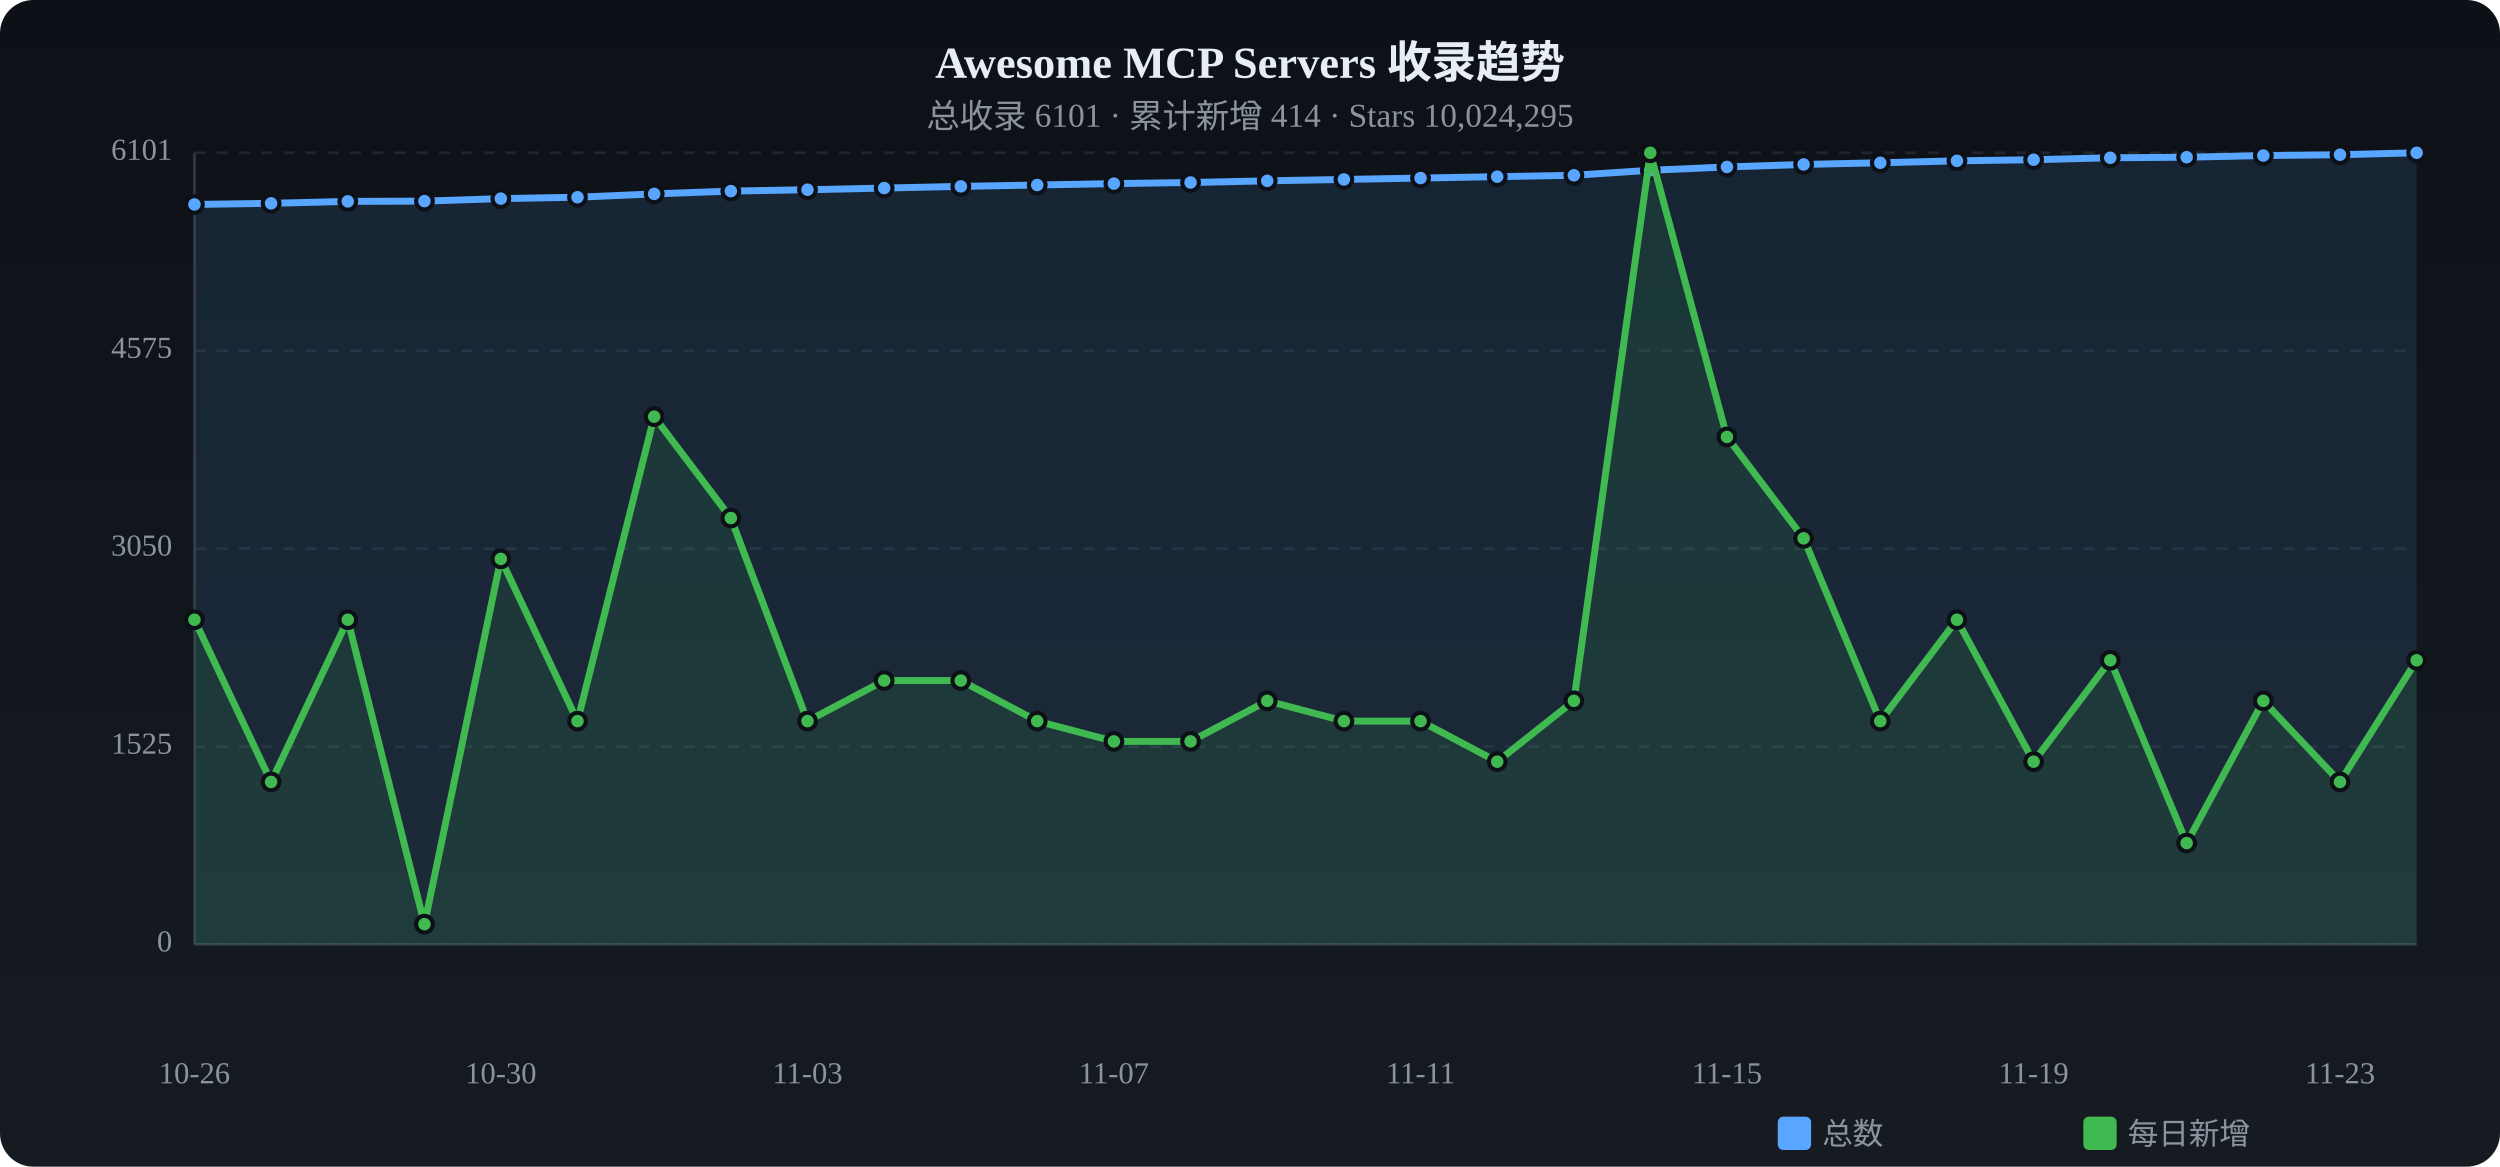
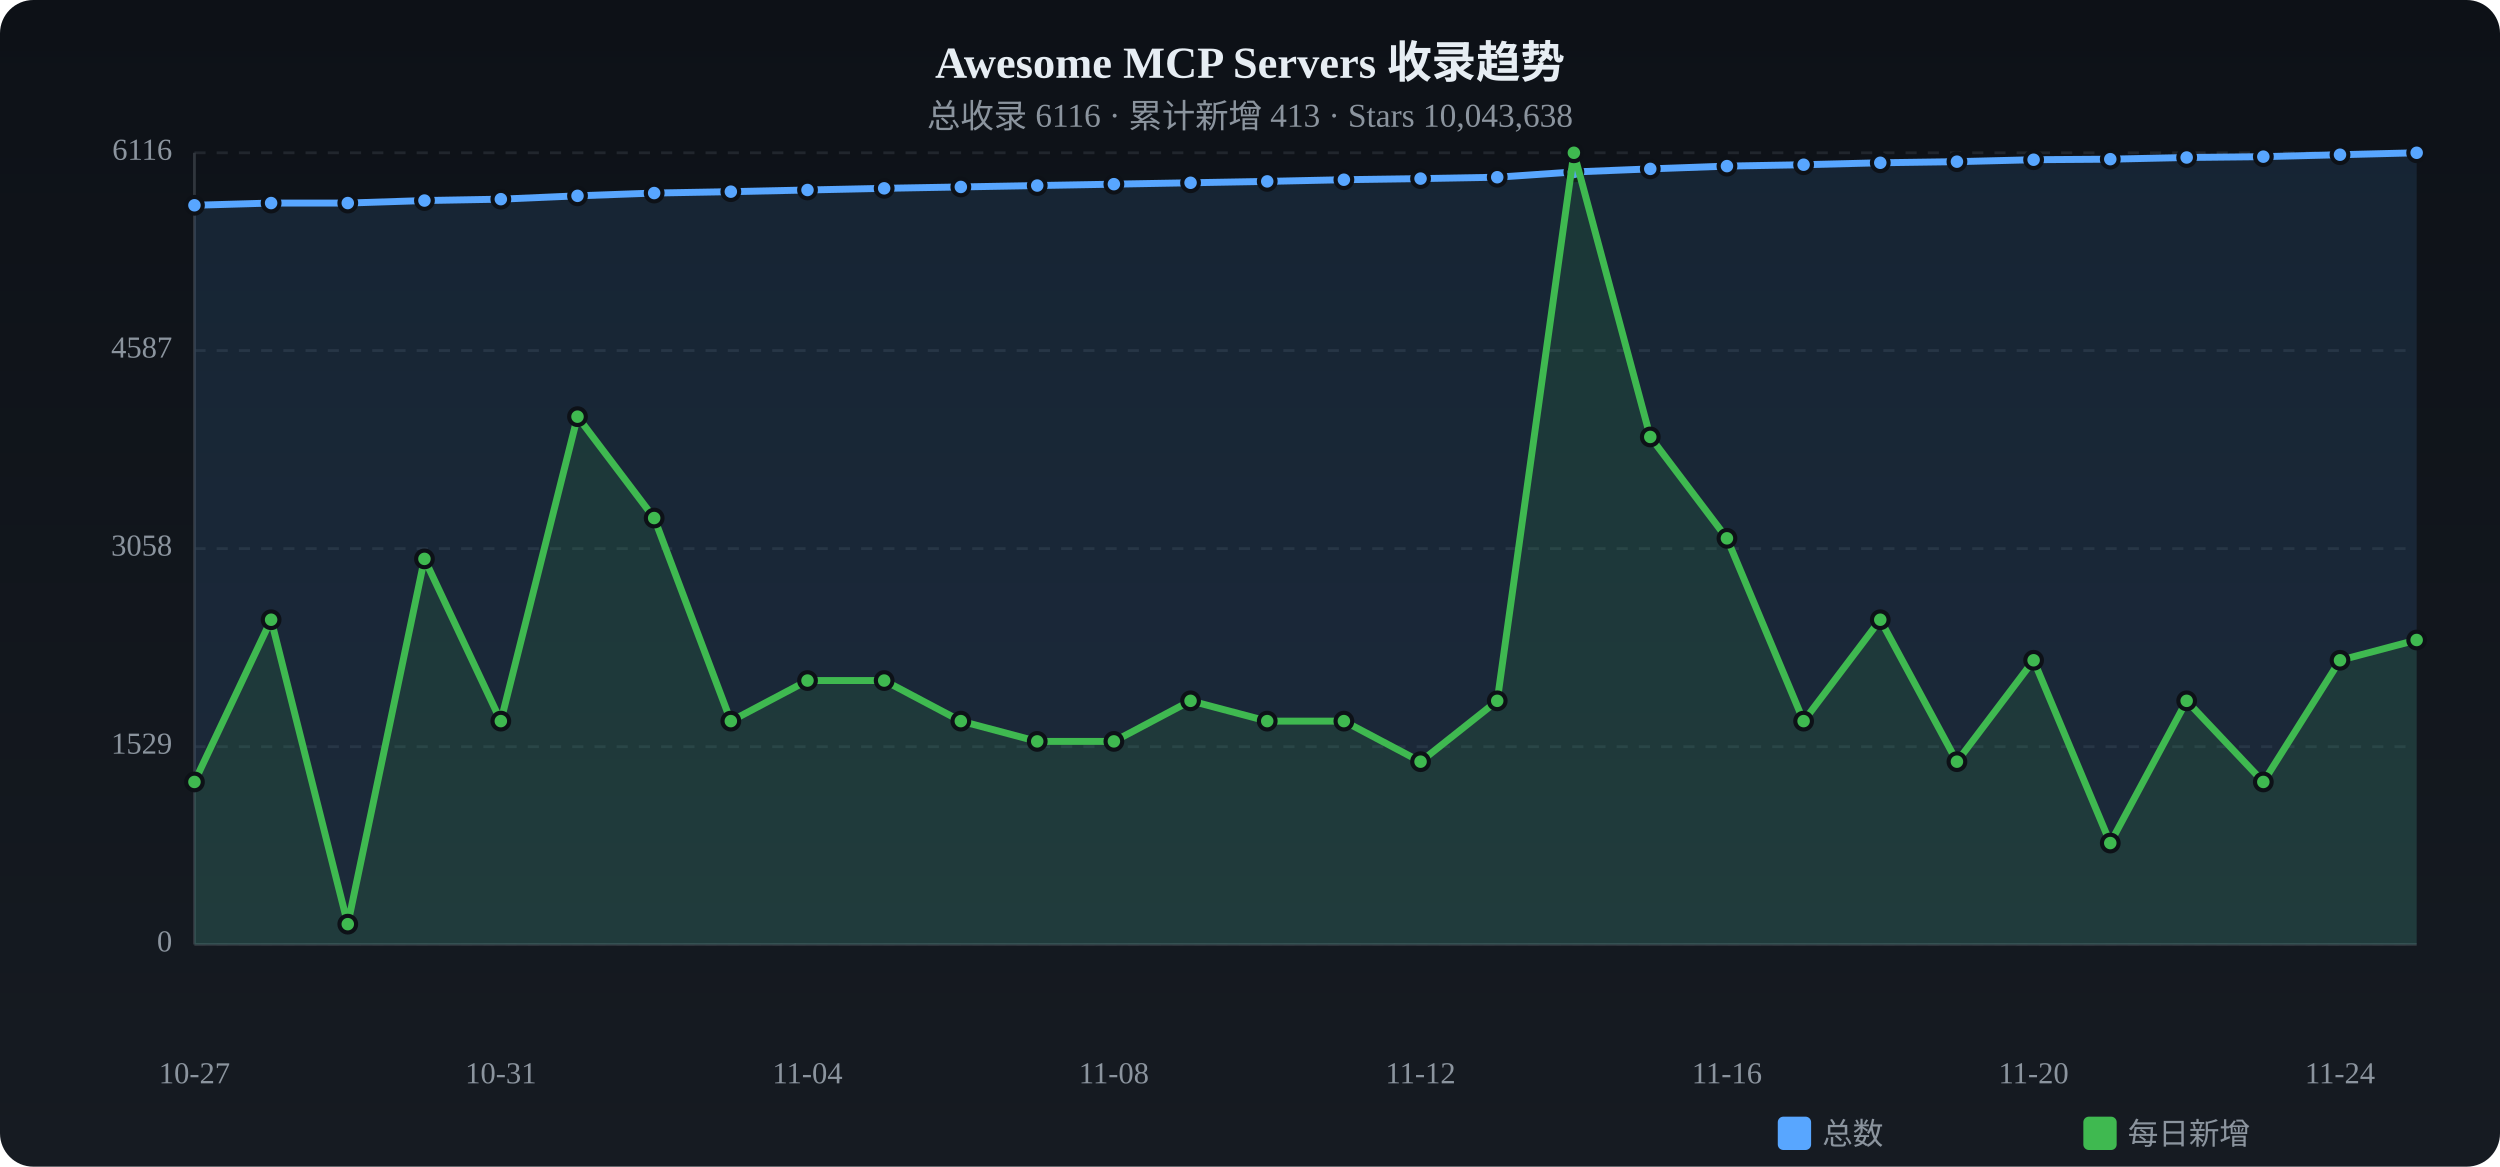
<svg xmlns="http://www.w3.org/2000/svg" viewBox="0 0 900 420" width="900" height="420">
  <defs>
    <linearGradient id="tbg" x1="0%" y1="0%" x2="0%" y2="100%">
      <stop offset="0%" stop-color="#0d1117" />
      <stop offset="100%" stop-color="#161b22" />
    </linearGradient>
  </defs>
  <rect width="900" height="420" rx="12" fill="url(#tbg)" />
  <text x="450.0" y="28" text-anchor="middle" fill="#e6edf3" font-size="16" font-weight="bold">Awesome MCP Servers 收录趋势</text>
-   <text x="450.0" y="46" text-anchor="middle" fill="#8b949e" font-size="12">总收录 6101 · 累计新增 414 · Stars 10,024,295</text>
+   <text x="450.0" y="46" text-anchor="middle" fill="#8b949e" font-size="12">总收录 6116 · 累计新增 413 · Stars 10,043,638</text>
  <text x="62" y="340.0" text-anchor="end" fill="#8b949e" font-size="11" dominant-baseline="middle">0</text>
  <line x1="70" y1="340.0" x2="870" y2="340.0" stroke="#21262d" stroke-dasharray="4 4" />
-   <text x="62" y="268.8" text-anchor="end" fill="#8b949e" font-size="11" dominant-baseline="middle">1525</text>
+   <text x="62" y="268.8" text-anchor="end" fill="#8b949e" font-size="11" dominant-baseline="middle">1529</text>
  <line x1="70" y1="268.8" x2="870" y2="268.8" stroke="#21262d" stroke-dasharray="4 4" />
-   <text x="62" y="197.5" text-anchor="end" fill="#8b949e" font-size="11" dominant-baseline="middle">3050</text>
+   <text x="62" y="197.5" text-anchor="end" fill="#8b949e" font-size="11" dominant-baseline="middle">3058</text>
  <line x1="70" y1="197.5" x2="870" y2="197.5" stroke="#21262d" stroke-dasharray="4 4" />
-   <text x="62" y="126.3" text-anchor="end" fill="#8b949e" font-size="11" dominant-baseline="middle">4575</text>
-   <line x1="70" y1="126.3" x2="870" y2="126.3" stroke="#21262d" stroke-dasharray="4 4" />
-   <text x="62" y="55.0" text-anchor="end" fill="#8b949e" font-size="11" dominant-baseline="middle">6101</text>
+   <text x="62" y="126.2" text-anchor="end" fill="#8b949e" font-size="11" dominant-baseline="middle">4587</text>
+   <line x1="70" y1="126.2" x2="870" y2="126.2" stroke="#21262d" stroke-dasharray="4 4" />
+   <text x="62" y="55.0" text-anchor="end" fill="#8b949e" font-size="11" dominant-baseline="middle">6116</text>
  <line x1="70" y1="55.0" x2="870" y2="55.0" stroke="#21262d" stroke-dasharray="4 4" />
  <line x1="70" y1="55" x2="70" y2="340" stroke="#30363d" />
  <line x1="70" y1="340" x2="870" y2="340" stroke="#30363d" />
-   <path d="M70.0,73.6 L97.6,73.2 L125.2,72.5 L152.8,72.4 L180.3,71.5 L207.9,71.0 L235.5,69.8 L263.1,68.8 L290.7,68.3 L318.3,67.7 L345.9,67.1 L373.4,66.6 L401.0,66.1 L428.6,65.7 L456.2,65.1 L483.8,64.6 L511.4,64.1 L539.0,63.6 L566.6,63.1 L594.1,61.3 L621.7,60.1 L649.3,59.2 L676.9,58.6 L704.5,57.9 L732.1,57.5 L759.7,56.8 L787.2,56.6 L814.8,56.0 L842.4,55.7 L870.0,55.0 L870.0,340 L70.0,340 Z" fill="#58a6ff" opacity="0.12" />
-   <polyline points="70.0,73.6 97.6,73.2 125.2,72.5 152.8,72.4 180.3,71.5 207.9,71.0 235.5,69.8 263.1,68.8 290.7,68.3 318.3,67.7 345.9,67.1 373.4,66.6 401.0,66.1 428.6,65.7 456.2,65.1 483.8,64.6 511.4,64.1 539.0,63.6 566.6,63.1 594.1,61.3 621.7,60.1 649.3,59.2 676.9,58.6 704.5,57.9 732.1,57.5 759.7,56.8 787.2,56.6 814.8,56.0 842.4,55.7 870.0,55.0" fill="none" stroke="#58a6ff" stroke-width="2.5" stroke-linecap="round" stroke-linejoin="round" />
-   <circle cx="70.0" cy="73.6" r="3" fill="#58a6ff" stroke="#0d1117" stroke-width="1.5" />
-   <circle cx="97.6" cy="73.2" r="3" fill="#58a6ff" stroke="#0d1117" stroke-width="1.5" />
-   <circle cx="125.2" cy="72.5" r="3" fill="#58a6ff" stroke="#0d1117" stroke-width="1.5" />
-   <circle cx="152.8" cy="72.4" r="3" fill="#58a6ff" stroke="#0d1117" stroke-width="1.5" />
-   <circle cx="180.3" cy="71.5" r="3" fill="#58a6ff" stroke="#0d1117" stroke-width="1.5" />
-   <circle cx="207.9" cy="71.0" r="3" fill="#58a6ff" stroke="#0d1117" stroke-width="1.5" />
-   <circle cx="235.5" cy="69.8" r="3" fill="#58a6ff" stroke="#0d1117" stroke-width="1.5" />
-   <circle cx="263.1" cy="68.8" r="3" fill="#58a6ff" stroke="#0d1117" stroke-width="1.5" />
-   <circle cx="290.7" cy="68.3" r="3" fill="#58a6ff" stroke="#0d1117" stroke-width="1.5" />
-   <circle cx="318.3" cy="67.7" r="3" fill="#58a6ff" stroke="#0d1117" stroke-width="1.5" />
-   <circle cx="345.9" cy="67.1" r="3" fill="#58a6ff" stroke="#0d1117" stroke-width="1.5" />
-   <circle cx="373.4" cy="66.6" r="3" fill="#58a6ff" stroke="#0d1117" stroke-width="1.5" />
-   <circle cx="401.0" cy="66.1" r="3" fill="#58a6ff" stroke="#0d1117" stroke-width="1.5" />
-   <circle cx="428.6" cy="65.7" r="3" fill="#58a6ff" stroke="#0d1117" stroke-width="1.5" />
-   <circle cx="456.2" cy="65.1" r="3" fill="#58a6ff" stroke="#0d1117" stroke-width="1.5" />
-   <circle cx="483.8" cy="64.6" r="3" fill="#58a6ff" stroke="#0d1117" stroke-width="1.5" />
-   <circle cx="511.4" cy="64.1" r="3" fill="#58a6ff" stroke="#0d1117" stroke-width="1.5" />
-   <circle cx="539.0" cy="63.6" r="3" fill="#58a6ff" stroke="#0d1117" stroke-width="1.5" />
-   <circle cx="566.6" cy="63.1" r="3" fill="#58a6ff" stroke="#0d1117" stroke-width="1.5" />
-   <circle cx="594.1" cy="61.3" r="3" fill="#58a6ff" stroke="#0d1117" stroke-width="1.5" />
-   <circle cx="621.7" cy="60.1" r="3" fill="#58a6ff" stroke="#0d1117" stroke-width="1.5" />
-   <circle cx="649.3" cy="59.2" r="3" fill="#58a6ff" stroke="#0d1117" stroke-width="1.5" />
+   <path d="M70.0,73.9 L97.6,73.1 L125.2,73.1 L152.8,72.2 L180.3,71.7 L207.9,70.5 L235.5,69.5 L263.1,69.0 L290.7,68.4 L318.3,67.8 L345.9,67.3 L373.4,66.8 L401.0,66.3 L428.6,65.8 L456.2,65.3 L483.8,64.7 L511.4,64.3 L539.0,63.8 L566.6,61.9 L594.1,60.8 L621.7,59.8 L649.3,59.3 L676.9,58.6 L704.5,58.2 L732.1,57.5 L759.7,57.3 L787.2,56.7 L814.8,56.4 L842.4,55.7 L870.0,55.0 L870.0,340 L70.0,340 Z" fill="#58a6ff" opacity="0.12" />
+   <polyline points="70.0,73.9 97.6,73.1 125.2,73.1 152.8,72.2 180.3,71.7 207.9,70.5 235.5,69.5 263.1,69.0 290.7,68.4 318.3,67.8 345.9,67.3 373.4,66.8 401.0,66.3 428.6,65.8 456.2,65.3 483.8,64.7 511.4,64.3 539.0,63.8 566.6,61.9 594.1,60.8 621.7,59.8 649.3,59.3 676.9,58.6 704.5,58.2 732.1,57.5 759.7,57.3 787.2,56.7 814.8,56.4 842.4,55.7 870.0,55.0" fill="none" stroke="#58a6ff" stroke-width="2.5" stroke-linecap="round" stroke-linejoin="round" />
+   <circle cx="70.0" cy="73.9" r="3" fill="#58a6ff" stroke="#0d1117" stroke-width="1.5" />
+   <circle cx="97.6" cy="73.1" r="3" fill="#58a6ff" stroke="#0d1117" stroke-width="1.5" />
+   <circle cx="125.2" cy="73.1" r="3" fill="#58a6ff" stroke="#0d1117" stroke-width="1.5" />
+   <circle cx="152.8" cy="72.2" r="3" fill="#58a6ff" stroke="#0d1117" stroke-width="1.5" />
+   <circle cx="180.3" cy="71.7" r="3" fill="#58a6ff" stroke="#0d1117" stroke-width="1.5" />
+   <circle cx="207.9" cy="70.5" r="3" fill="#58a6ff" stroke="#0d1117" stroke-width="1.5" />
+   <circle cx="235.5" cy="69.5" r="3" fill="#58a6ff" stroke="#0d1117" stroke-width="1.5" />
+   <circle cx="263.1" cy="69.0" r="3" fill="#58a6ff" stroke="#0d1117" stroke-width="1.5" />
+   <circle cx="290.7" cy="68.4" r="3" fill="#58a6ff" stroke="#0d1117" stroke-width="1.5" />
+   <circle cx="318.3" cy="67.8" r="3" fill="#58a6ff" stroke="#0d1117" stroke-width="1.5" />
+   <circle cx="345.9" cy="67.3" r="3" fill="#58a6ff" stroke="#0d1117" stroke-width="1.5" />
+   <circle cx="373.4" cy="66.8" r="3" fill="#58a6ff" stroke="#0d1117" stroke-width="1.5" />
+   <circle cx="401.0" cy="66.3" r="3" fill="#58a6ff" stroke="#0d1117" stroke-width="1.5" />
+   <circle cx="428.6" cy="65.8" r="3" fill="#58a6ff" stroke="#0d1117" stroke-width="1.5" />
+   <circle cx="456.2" cy="65.3" r="3" fill="#58a6ff" stroke="#0d1117" stroke-width="1.5" />
+   <circle cx="483.8" cy="64.7" r="3" fill="#58a6ff" stroke="#0d1117" stroke-width="1.5" />
+   <circle cx="511.4" cy="64.3" r="3" fill="#58a6ff" stroke="#0d1117" stroke-width="1.5" />
+   <circle cx="539.0" cy="63.8" r="3" fill="#58a6ff" stroke="#0d1117" stroke-width="1.5" />
+   <circle cx="566.6" cy="61.9" r="3" fill="#58a6ff" stroke="#0d1117" stroke-width="1.5" />
+   <circle cx="594.1" cy="60.8" r="3" fill="#58a6ff" stroke="#0d1117" stroke-width="1.5" />
+   <circle cx="621.7" cy="59.8" r="3" fill="#58a6ff" stroke="#0d1117" stroke-width="1.5" />
+   <circle cx="649.3" cy="59.3" r="3" fill="#58a6ff" stroke="#0d1117" stroke-width="1.5" />
  <circle cx="676.9" cy="58.6" r="3" fill="#58a6ff" stroke="#0d1117" stroke-width="1.5" />
-   <circle cx="704.5" cy="57.9" r="3" fill="#58a6ff" stroke="#0d1117" stroke-width="1.5" />
+   <circle cx="704.5" cy="58.2" r="3" fill="#58a6ff" stroke="#0d1117" stroke-width="1.5" />
  <circle cx="732.1" cy="57.5" r="3" fill="#58a6ff" stroke="#0d1117" stroke-width="1.5" />
-   <circle cx="759.7" cy="56.8" r="3" fill="#58a6ff" stroke="#0d1117" stroke-width="1.5" />
-   <circle cx="787.2" cy="56.6" r="3" fill="#58a6ff" stroke="#0d1117" stroke-width="1.5" />
-   <circle cx="814.8" cy="56.0" r="3" fill="#58a6ff" stroke="#0d1117" stroke-width="1.5" />
+   <circle cx="759.7" cy="57.3" r="3" fill="#58a6ff" stroke="#0d1117" stroke-width="1.5" />
+   <circle cx="787.2" cy="56.7" r="3" fill="#58a6ff" stroke="#0d1117" stroke-width="1.5" />
+   <circle cx="814.8" cy="56.4" r="3" fill="#58a6ff" stroke="#0d1117" stroke-width="1.5" />
  <circle cx="842.4" cy="55.7" r="3" fill="#58a6ff" stroke="#0d1117" stroke-width="1.5" />
  <circle cx="870.0" cy="55.0" r="3" fill="#58a6ff" stroke="#0d1117" stroke-width="1.5" />
-   <path d="M70.0,223.1 L97.6,281.5 L125.2,223.1 L152.8,332.7 L180.3,201.2 L207.9,259.6 L235.5,150.0 L263.1,186.5 L290.7,259.6 L318.3,245.0 L345.9,245.0 L373.4,259.6 L401.0,266.9 L428.6,266.9 L456.2,252.3 L483.8,259.6 L511.4,259.6 L539.0,274.2 L566.6,252.3 L594.1,55.0 L621.7,157.3 L649.3,193.8 L676.9,259.6 L704.5,223.1 L732.1,274.2 L759.7,237.7 L787.2,303.5 L814.8,252.3 L842.4,281.5 L870.0,237.7 L870.0,340 L70.0,340 Z" fill="#3fb950" opacity="0.12" />
-   <polyline points="70.0,223.1 97.6,281.5 125.2,223.1 152.8,332.7 180.3,201.2 207.9,259.6 235.5,150.0 263.1,186.5 290.7,259.6 318.3,245.0 345.9,245.0 373.4,259.6 401.0,266.9 428.6,266.9 456.2,252.3 483.8,259.6 511.4,259.6 539.0,274.2 566.6,252.3 594.1,55.0 621.7,157.3 649.3,193.8 676.9,259.6 704.5,223.1 732.1,274.2 759.7,237.7 787.2,303.5 814.8,252.3 842.4,281.5 870.0,237.7" fill="none" stroke="#3fb950" stroke-width="2.5" stroke-linecap="round" stroke-linejoin="round" />
-   <circle cx="70.0" cy="223.1" r="3" fill="#3fb950" stroke="#0d1117" stroke-width="1.5" />
-   <circle cx="97.6" cy="281.5" r="3" fill="#3fb950" stroke="#0d1117" stroke-width="1.5" />
-   <circle cx="125.2" cy="223.1" r="3" fill="#3fb950" stroke="#0d1117" stroke-width="1.5" />
-   <circle cx="152.8" cy="332.7" r="3" fill="#3fb950" stroke="#0d1117" stroke-width="1.5" />
-   <circle cx="180.3" cy="201.2" r="3" fill="#3fb950" stroke="#0d1117" stroke-width="1.5" />
-   <circle cx="207.9" cy="259.6" r="3" fill="#3fb950" stroke="#0d1117" stroke-width="1.5" />
-   <circle cx="235.5" cy="150.0" r="3" fill="#3fb950" stroke="#0d1117" stroke-width="1.5" />
-   <circle cx="263.1" cy="186.5" r="3" fill="#3fb950" stroke="#0d1117" stroke-width="1.5" />
-   <circle cx="290.7" cy="259.6" r="3" fill="#3fb950" stroke="#0d1117" stroke-width="1.5" />
+   <path d="M70.0,281.5 L97.6,223.1 L125.2,332.7 L152.8,201.2 L180.3,259.6 L207.9,150.0 L235.5,186.5 L263.1,259.6 L290.7,245.0 L318.3,245.0 L345.9,259.6 L373.4,266.9 L401.0,266.9 L428.6,252.3 L456.2,259.6 L483.8,259.6 L511.4,274.2 L539.0,252.3 L566.6,55.0 L594.1,157.3 L621.7,193.8 L649.3,259.6 L676.9,223.1 L704.5,274.2 L732.1,237.7 L759.7,303.5 L787.2,252.3 L814.8,281.5 L842.4,237.7 L870.0,230.4 L870.0,340 L70.0,340 Z" fill="#3fb950" opacity="0.12" />
+   <polyline points="70.0,281.5 97.6,223.1 125.2,332.7 152.8,201.2 180.3,259.6 207.9,150.0 235.5,186.5 263.1,259.6 290.7,245.0 318.3,245.0 345.9,259.6 373.4,266.9 401.0,266.9 428.6,252.3 456.2,259.6 483.8,259.6 511.4,274.2 539.0,252.3 566.6,55.0 594.1,157.3 621.7,193.8 649.3,259.6 676.9,223.1 704.5,274.2 732.1,237.7 759.7,303.5 787.2,252.3 814.8,281.5 842.4,237.7 870.0,230.4" fill="none" stroke="#3fb950" stroke-width="2.5" stroke-linecap="round" stroke-linejoin="round" />
+   <circle cx="70.0" cy="281.5" r="3" fill="#3fb950" stroke="#0d1117" stroke-width="1.5" />
+   <circle cx="97.6" cy="223.1" r="3" fill="#3fb950" stroke="#0d1117" stroke-width="1.5" />
+   <circle cx="125.2" cy="332.7" r="3" fill="#3fb950" stroke="#0d1117" stroke-width="1.5" />
+   <circle cx="152.8" cy="201.2" r="3" fill="#3fb950" stroke="#0d1117" stroke-width="1.5" />
+   <circle cx="180.3" cy="259.6" r="3" fill="#3fb950" stroke="#0d1117" stroke-width="1.5" />
+   <circle cx="207.9" cy="150.0" r="3" fill="#3fb950" stroke="#0d1117" stroke-width="1.5" />
+   <circle cx="235.5" cy="186.5" r="3" fill="#3fb950" stroke="#0d1117" stroke-width="1.5" />
+   <circle cx="263.1" cy="259.6" r="3" fill="#3fb950" stroke="#0d1117" stroke-width="1.5" />
+   <circle cx="290.7" cy="245.0" r="3" fill="#3fb950" stroke="#0d1117" stroke-width="1.5" />
  <circle cx="318.3" cy="245.0" r="3" fill="#3fb950" stroke="#0d1117" stroke-width="1.5" />
-   <circle cx="345.9" cy="245.0" r="3" fill="#3fb950" stroke="#0d1117" stroke-width="1.5" />
-   <circle cx="373.4" cy="259.6" r="3" fill="#3fb950" stroke="#0d1117" stroke-width="1.5" />
+   <circle cx="345.9" cy="259.6" r="3" fill="#3fb950" stroke="#0d1117" stroke-width="1.5" />
+   <circle cx="373.4" cy="266.9" r="3" fill="#3fb950" stroke="#0d1117" stroke-width="1.5" />
  <circle cx="401.0" cy="266.9" r="3" fill="#3fb950" stroke="#0d1117" stroke-width="1.5" />
-   <circle cx="428.6" cy="266.9" r="3" fill="#3fb950" stroke="#0d1117" stroke-width="1.5" />
-   <circle cx="456.2" cy="252.3" r="3" fill="#3fb950" stroke="#0d1117" stroke-width="1.5" />
+   <circle cx="428.6" cy="252.3" r="3" fill="#3fb950" stroke="#0d1117" stroke-width="1.5" />
+   <circle cx="456.2" cy="259.6" r="3" fill="#3fb950" stroke="#0d1117" stroke-width="1.5" />
  <circle cx="483.8" cy="259.6" r="3" fill="#3fb950" stroke="#0d1117" stroke-width="1.5" />
-   <circle cx="511.4" cy="259.6" r="3" fill="#3fb950" stroke="#0d1117" stroke-width="1.5" />
-   <circle cx="539.0" cy="274.2" r="3" fill="#3fb950" stroke="#0d1117" stroke-width="1.5" />
-   <circle cx="566.6" cy="252.3" r="3" fill="#3fb950" stroke="#0d1117" stroke-width="1.5" />
-   <circle cx="594.1" cy="55.0" r="3" fill="#3fb950" stroke="#0d1117" stroke-width="1.5" />
-   <circle cx="621.7" cy="157.3" r="3" fill="#3fb950" stroke="#0d1117" stroke-width="1.5" />
-   <circle cx="649.3" cy="193.8" r="3" fill="#3fb950" stroke="#0d1117" stroke-width="1.5" />
-   <circle cx="676.9" cy="259.6" r="3" fill="#3fb950" stroke="#0d1117" stroke-width="1.5" />
-   <circle cx="704.5" cy="223.1" r="3" fill="#3fb950" stroke="#0d1117" stroke-width="1.5" />
-   <circle cx="732.1" cy="274.2" r="3" fill="#3fb950" stroke="#0d1117" stroke-width="1.5" />
-   <circle cx="759.7" cy="237.7" r="3" fill="#3fb950" stroke="#0d1117" stroke-width="1.5" />
-   <circle cx="787.2" cy="303.5" r="3" fill="#3fb950" stroke="#0d1117" stroke-width="1.5" />
-   <circle cx="814.8" cy="252.3" r="3" fill="#3fb950" stroke="#0d1117" stroke-width="1.5" />
-   <circle cx="842.4" cy="281.5" r="3" fill="#3fb950" stroke="#0d1117" stroke-width="1.5" />
-   <circle cx="870.0" cy="237.7" r="3" fill="#3fb950" stroke="#0d1117" stroke-width="1.5" />
-   <text x="70.0" y="390" text-anchor="middle" fill="#8b949e" font-size="11">10-26</text>
-   <text x="180.3" y="390" text-anchor="middle" fill="#8b949e" font-size="11">10-30</text>
-   <text x="290.7" y="390" text-anchor="middle" fill="#8b949e" font-size="11">11-03</text>
-   <text x="401.0" y="390" text-anchor="middle" fill="#8b949e" font-size="11">11-07</text>
-   <text x="511.4" y="390" text-anchor="middle" fill="#8b949e" font-size="11">11-11</text>
-   <text x="621.7" y="390" text-anchor="middle" fill="#8b949e" font-size="11">11-15</text>
-   <text x="732.1" y="390" text-anchor="middle" fill="#8b949e" font-size="11">11-19</text>
-   <text x="842.4" y="390" text-anchor="middle" fill="#8b949e" font-size="11">11-23</text>
+   <circle cx="511.4" cy="274.2" r="3" fill="#3fb950" stroke="#0d1117" stroke-width="1.5" />
+   <circle cx="539.0" cy="252.3" r="3" fill="#3fb950" stroke="#0d1117" stroke-width="1.5" />
+   <circle cx="566.6" cy="55.0" r="3" fill="#3fb950" stroke="#0d1117" stroke-width="1.5" />
+   <circle cx="594.1" cy="157.3" r="3" fill="#3fb950" stroke="#0d1117" stroke-width="1.5" />
+   <circle cx="621.7" cy="193.8" r="3" fill="#3fb950" stroke="#0d1117" stroke-width="1.5" />
+   <circle cx="649.3" cy="259.6" r="3" fill="#3fb950" stroke="#0d1117" stroke-width="1.5" />
+   <circle cx="676.9" cy="223.1" r="3" fill="#3fb950" stroke="#0d1117" stroke-width="1.5" />
+   <circle cx="704.5" cy="274.2" r="3" fill="#3fb950" stroke="#0d1117" stroke-width="1.5" />
+   <circle cx="732.1" cy="237.7" r="3" fill="#3fb950" stroke="#0d1117" stroke-width="1.5" />
+   <circle cx="759.7" cy="303.5" r="3" fill="#3fb950" stroke="#0d1117" stroke-width="1.5" />
+   <circle cx="787.2" cy="252.3" r="3" fill="#3fb950" stroke="#0d1117" stroke-width="1.5" />
+   <circle cx="814.8" cy="281.5" r="3" fill="#3fb950" stroke="#0d1117" stroke-width="1.5" />
+   <circle cx="842.4" cy="237.7" r="3" fill="#3fb950" stroke="#0d1117" stroke-width="1.5" />
+   <circle cx="870.0" cy="230.4" r="3" fill="#3fb950" stroke="#0d1117" stroke-width="1.5" />
+   <text x="70.0" y="390" text-anchor="middle" fill="#8b949e" font-size="11">10-27</text>
+   <text x="180.3" y="390" text-anchor="middle" fill="#8b949e" font-size="11">10-31</text>
+   <text x="290.7" y="390" text-anchor="middle" fill="#8b949e" font-size="11">11-04</text>
+   <text x="401.0" y="390" text-anchor="middle" fill="#8b949e" font-size="11">11-08</text>
+   <text x="511.4" y="390" text-anchor="middle" fill="#8b949e" font-size="11">11-12</text>
+   <text x="621.7" y="390" text-anchor="middle" fill="#8b949e" font-size="11">11-16</text>
+   <text x="732.1" y="390" text-anchor="middle" fill="#8b949e" font-size="11">11-20</text>
+   <text x="842.4" y="390" text-anchor="middle" fill="#8b949e" font-size="11">11-24</text>
  <rect x="640" y="402" width="12" height="12" rx="2" fill="#58a6ff" />
  <text x="656" y="412" fill="#8b949e" font-size="11">总数</text>
  <rect x="750" y="402" width="12" height="12" rx="2" fill="#3fb950" />
  <text x="766" y="412" fill="#8b949e" font-size="11">每日新增</text>
</svg>
